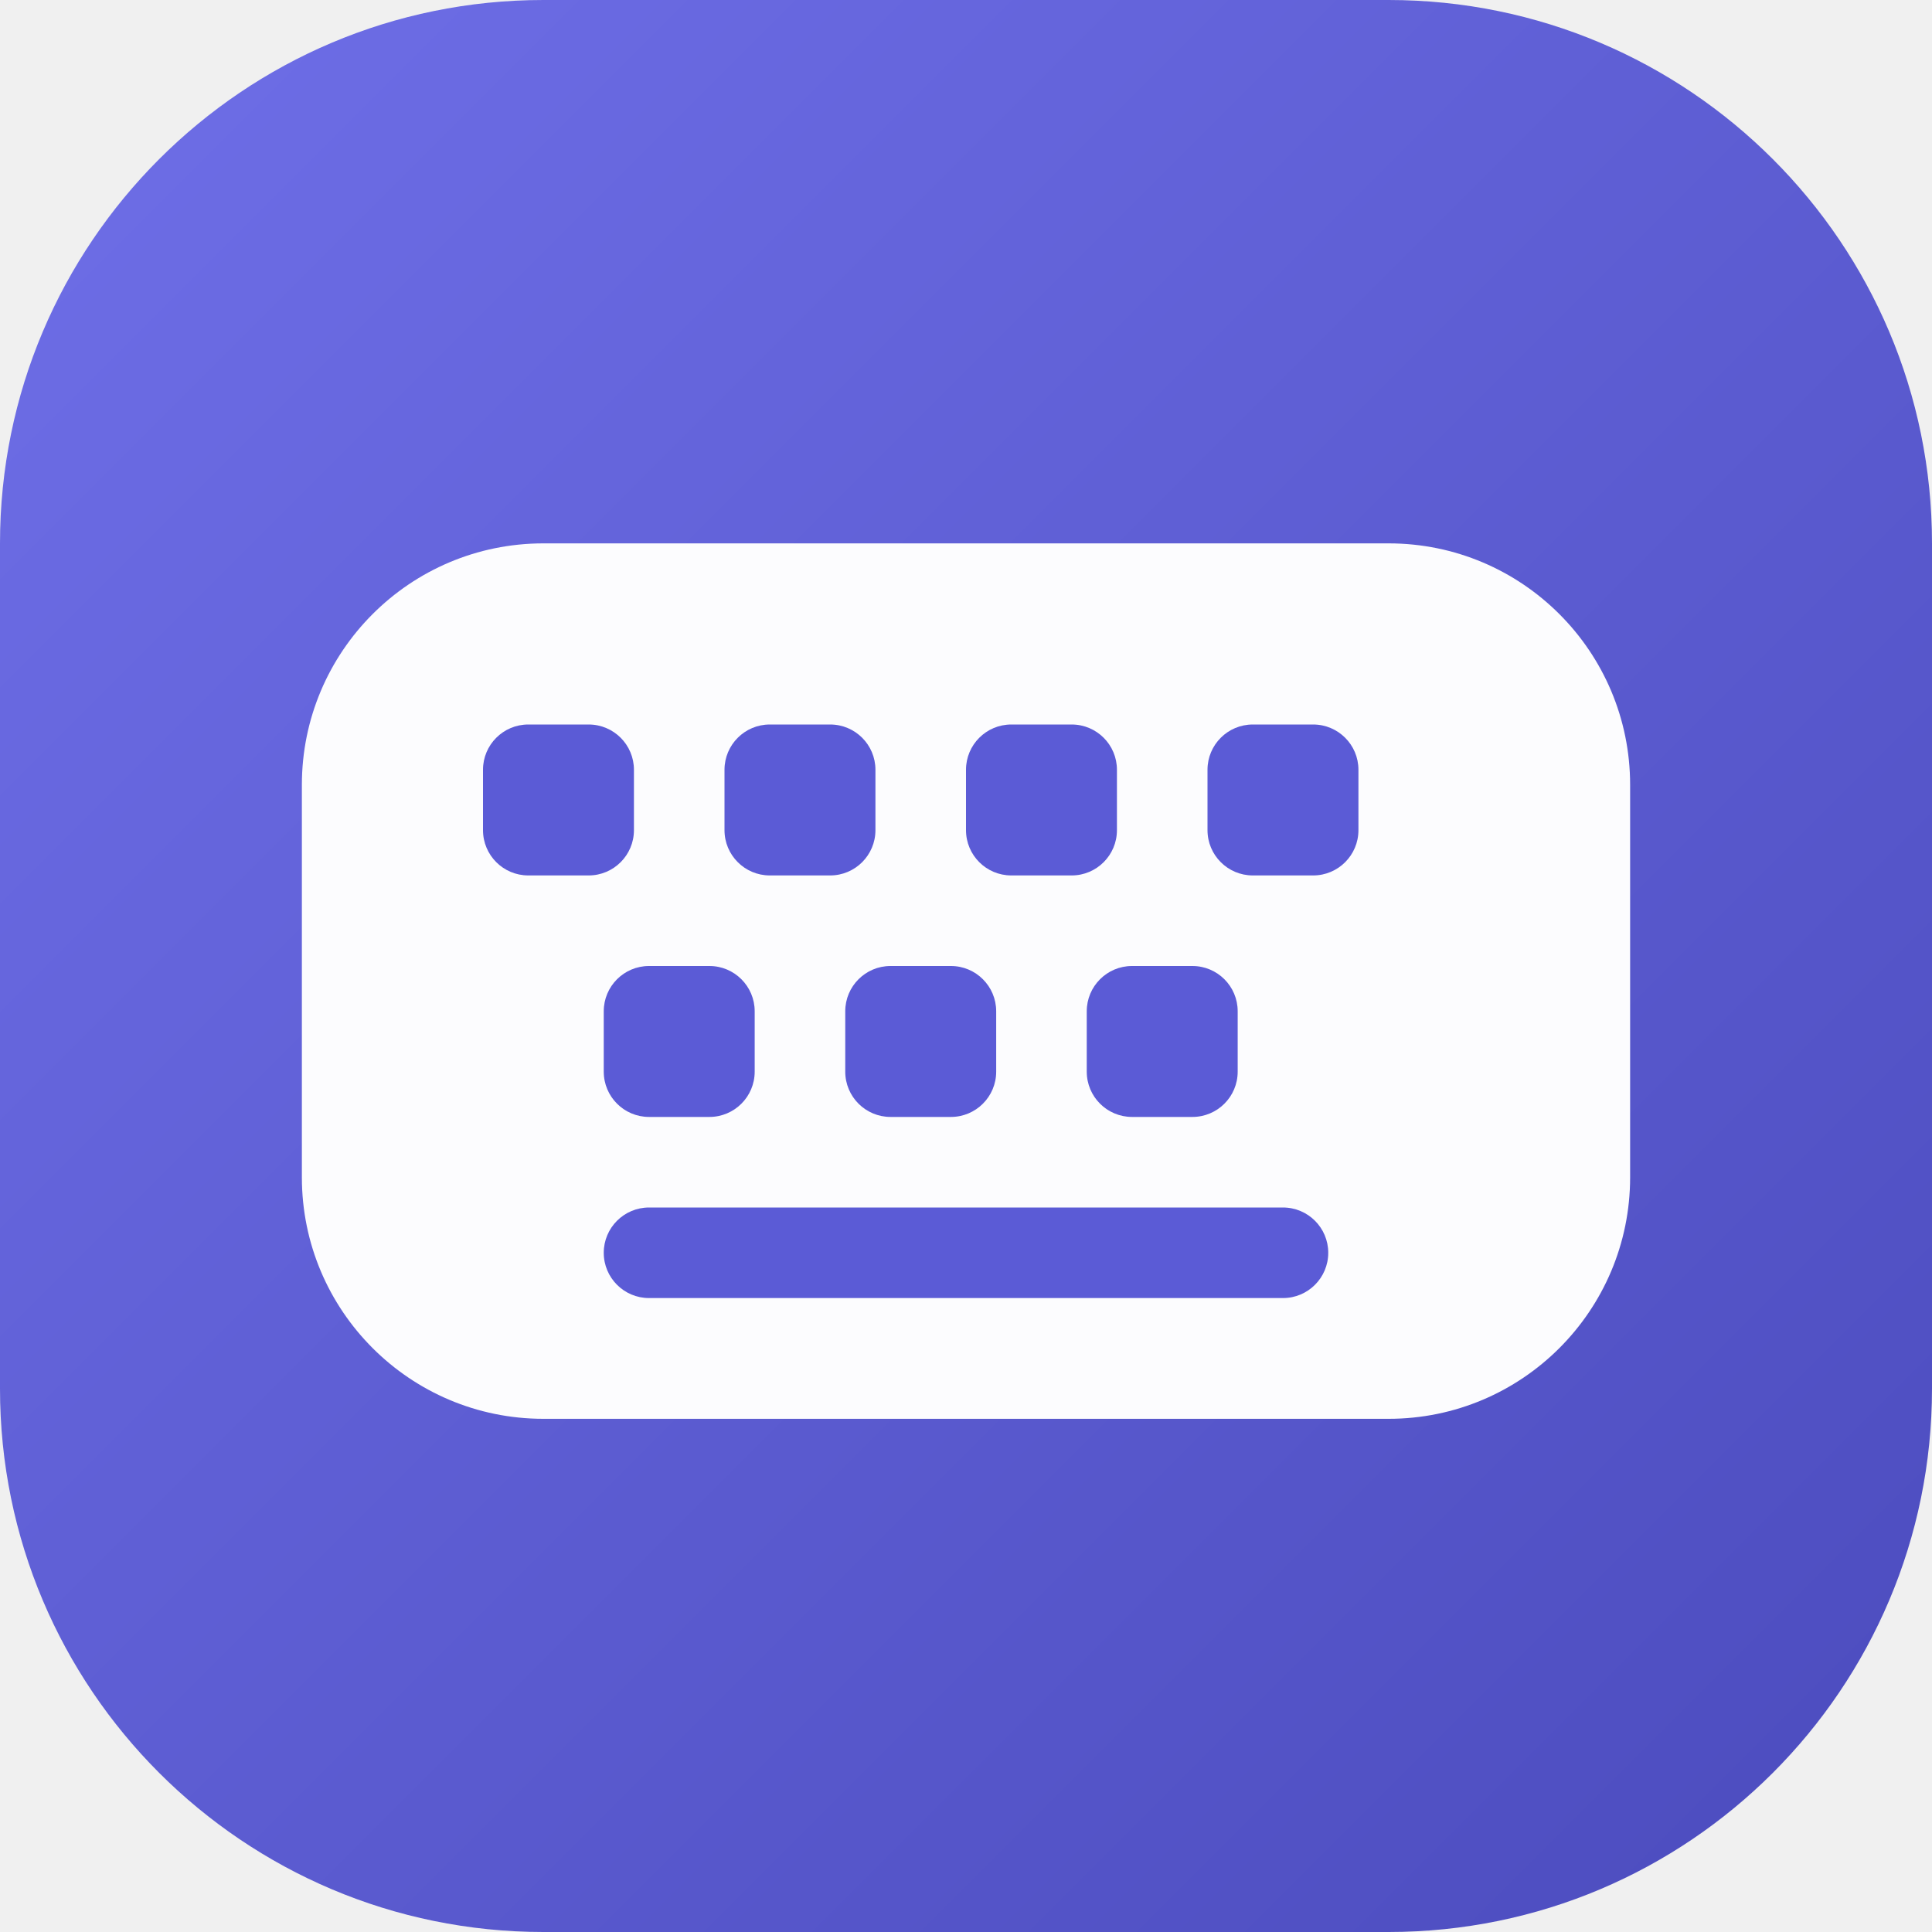
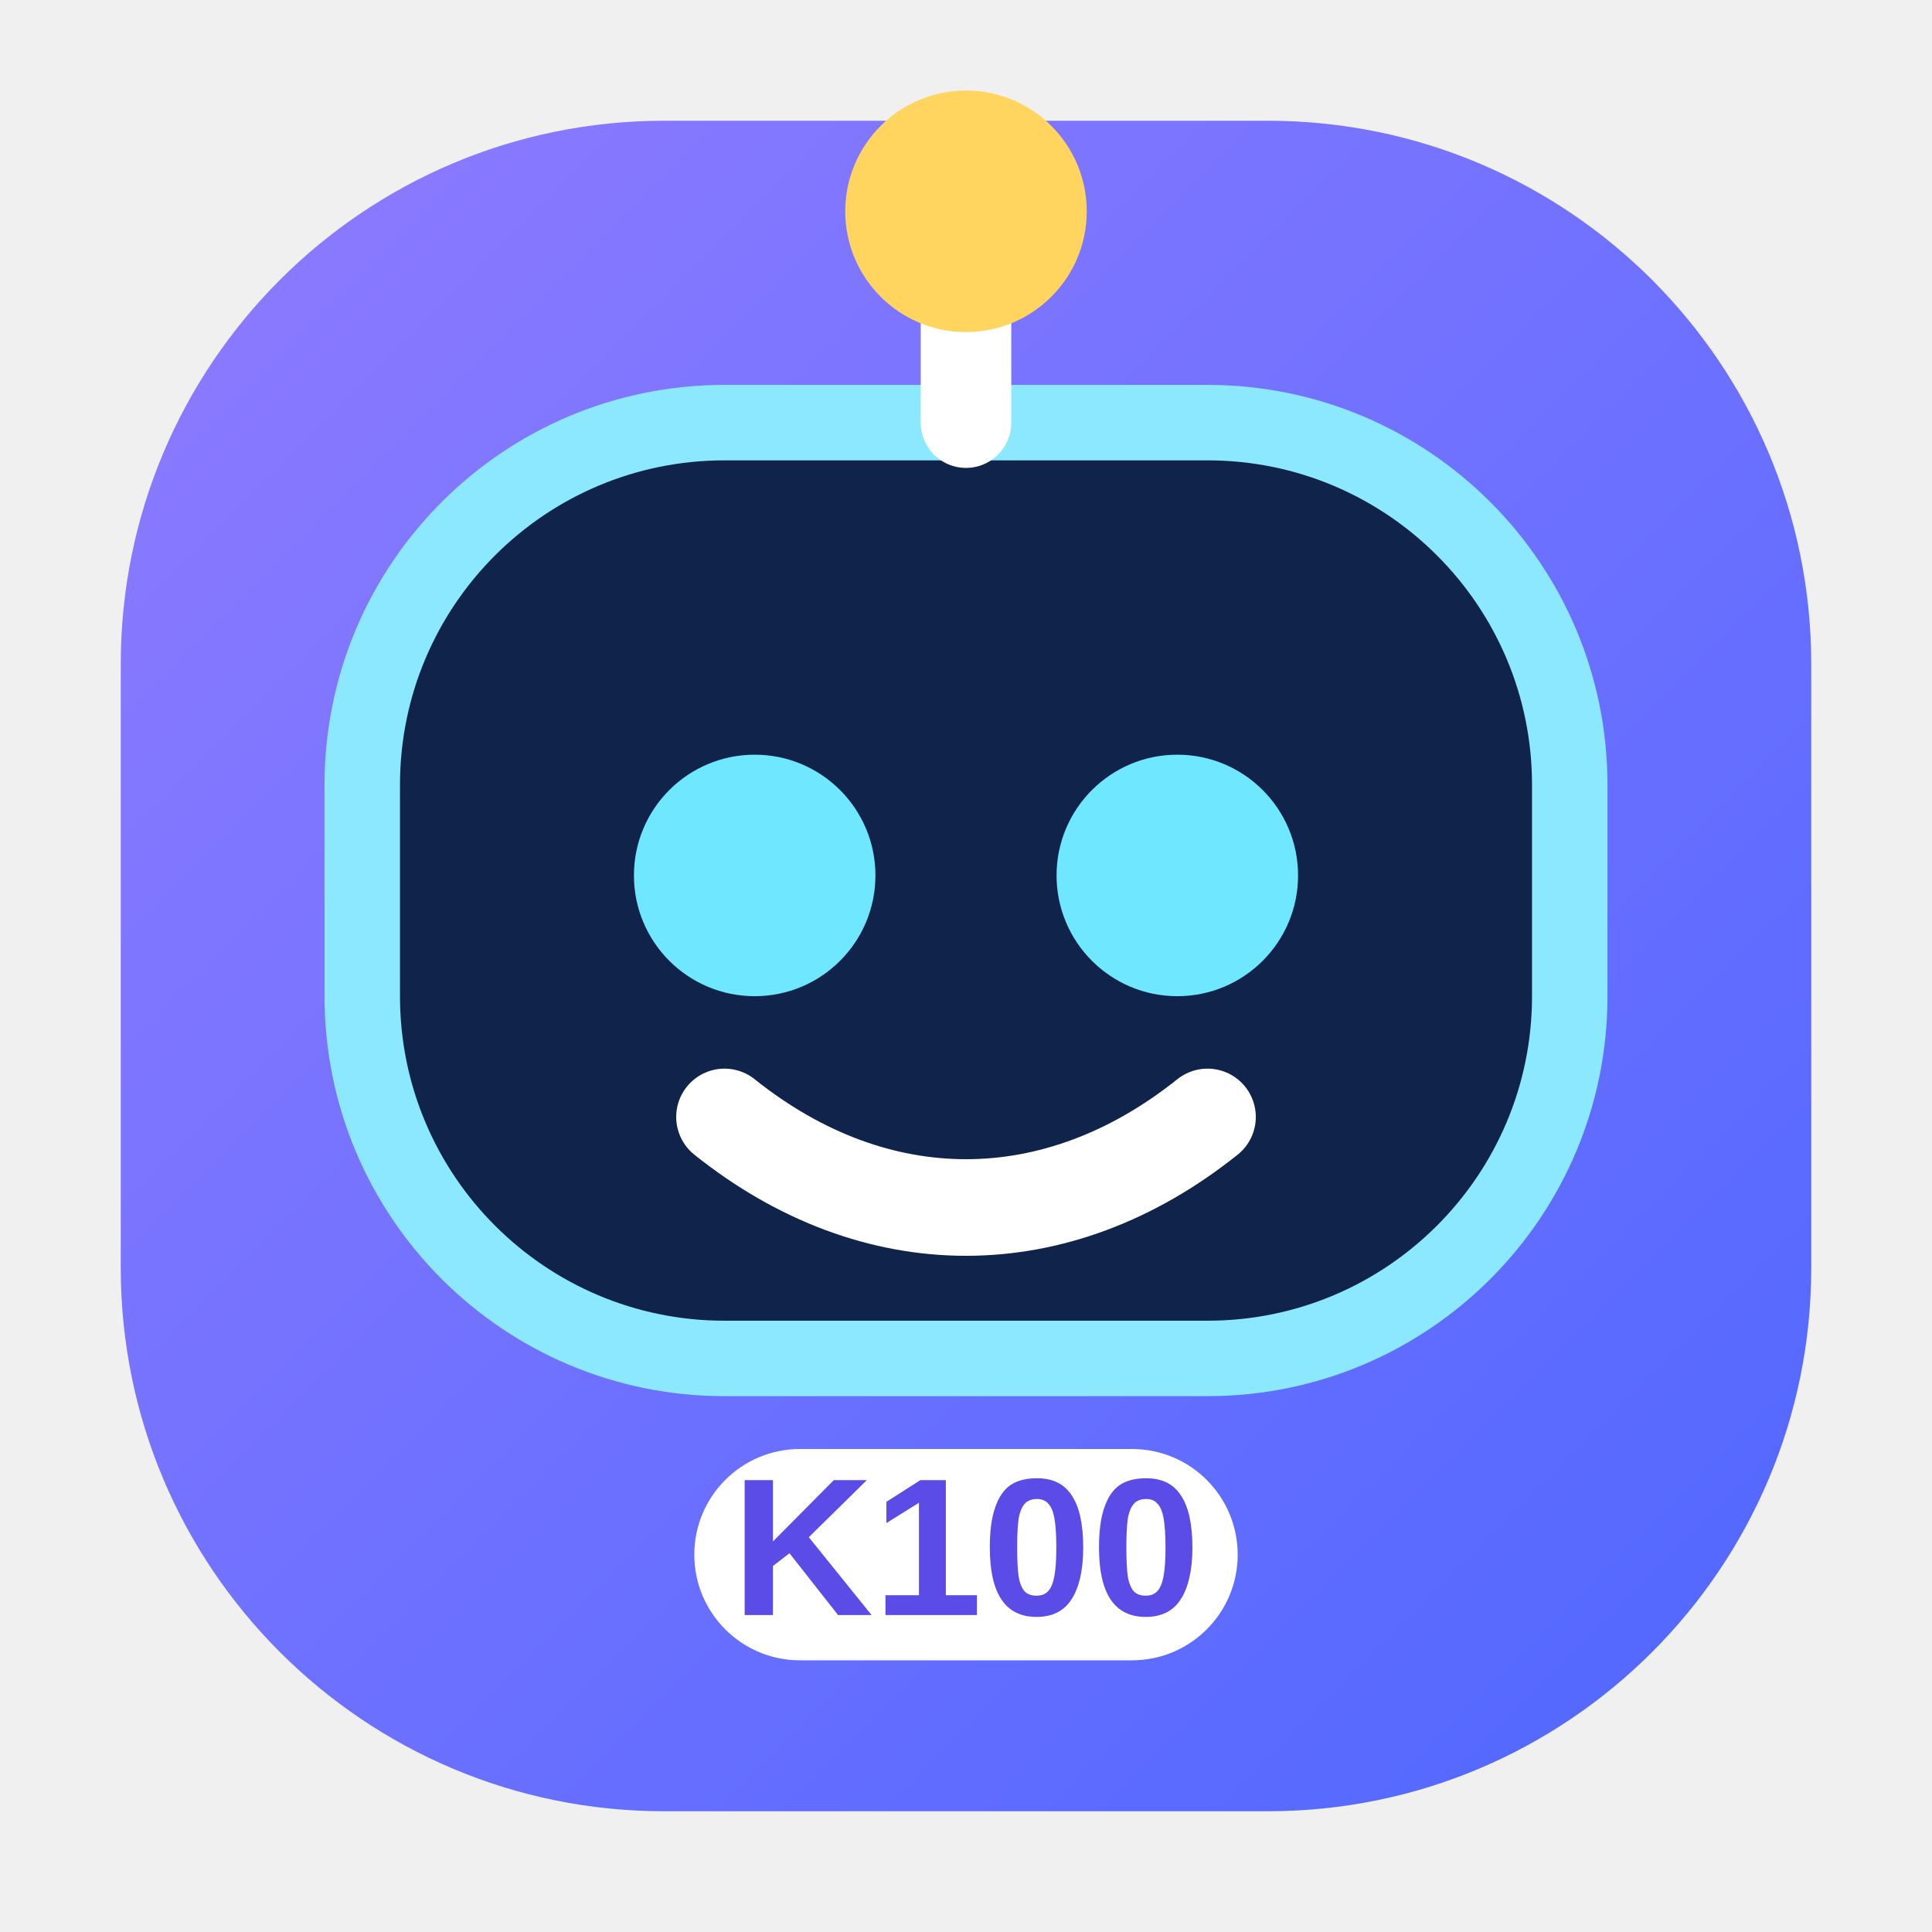
<svg xmlns="http://www.w3.org/2000/svg" viewBox="0 0 64 64">
  <defs>
    <linearGradient id="g" x1="0" y1="0" x2="1" y2="1">
-       <stop offset="0" stop-color="#6f6fe8" />
-       <stop offset="1" stop-color="#4b4bbd" />
+       <stop stop-color="#8f7bff" />
+       <stop offset="1" stop-color="#4f67ff" />
    </linearGradient>
  </defs>
-   <rect width="64" height="64" rx="18" fill="url(#g)" />
-   <rect x="10" y="18" width="44" height="29" rx="8" fill="#fff" opacity=".98" />
-   <g fill="#5b5bd6">
-     <rect x="16" y="24" width="5" height="5" rx="1.5" />
-     <rect x="24" y="24" width="5" height="5" rx="1.5" />
-     <rect x="32" y="24" width="5" height="5" rx="1.5" />
-     <rect x="40" y="24" width="5" height="5" rx="1.5" />
-     <rect x="20" y="32" width="5" height="5" rx="1.5" />
-     <rect x="28" y="32" width="5" height="5" rx="1.5" />
-     <rect x="36" y="32" width="5" height="5" rx="1.5" />
-     <rect x="20" y="40" width="24" height="3" rx="1.5" />
-   </g>
+   <rect x="4" y="4" width="56" height="56" rx="18" fill="url(#g)" />
+   <rect x="12" y="14" width="40" height="31" rx="12" fill="#10234b" stroke="#8be8ff" stroke-width="2.5" />
+   <circle cx="25" cy="29" r="4" fill="#6fe7ff" />
+   <circle cx="39" cy="29" r="4" fill="#6fe7ff" />
+   <path d="M24 37c5 4 11 4 16 0" fill="none" stroke="#fff" stroke-width="3.2" stroke-linecap="round" />
+   <path d="M32 14V8" stroke="#fff" stroke-width="3" stroke-linecap="round" />
+   <circle cx="32" cy="7" r="4" fill="#ffd45f" />
+   <rect x="23" y="48" width="18" height="7" rx="3.5" fill="#fff" />
+   <text x="32" y="53.5" text-anchor="middle" font-family="Arial,sans-serif" font-size="6.5" font-weight="900" fill="#5b4be7">K100</text>
</svg>
